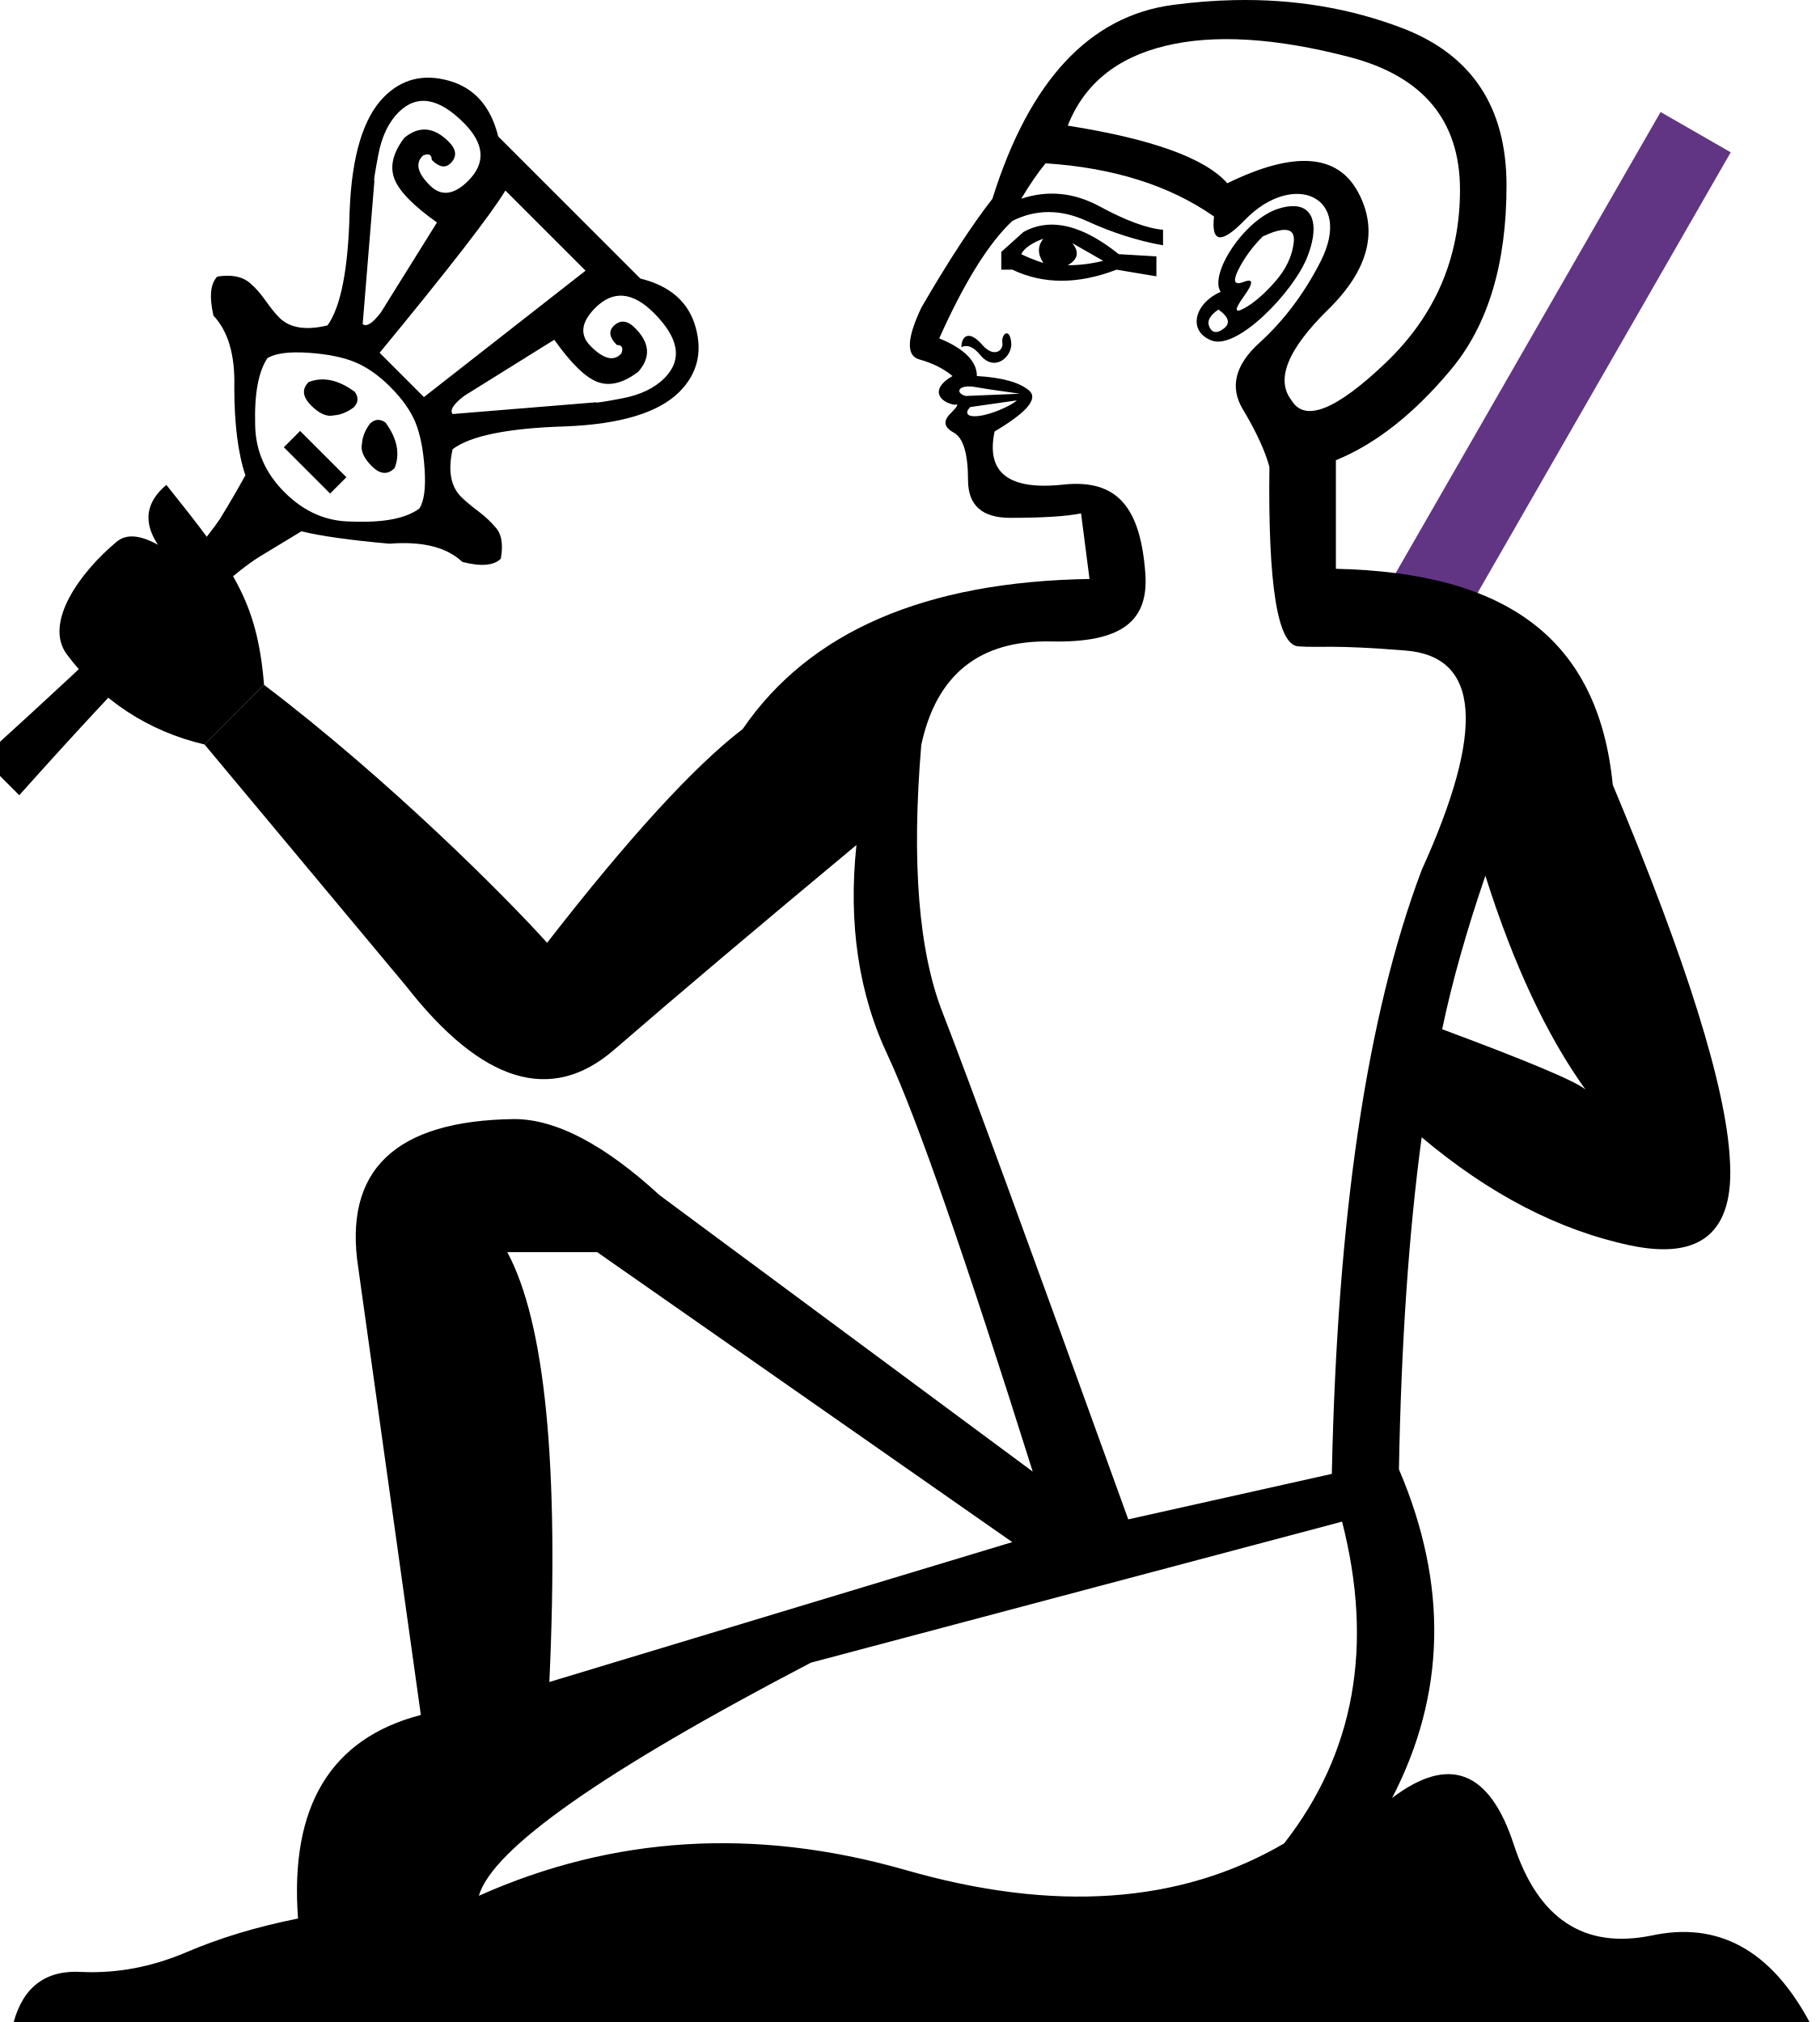
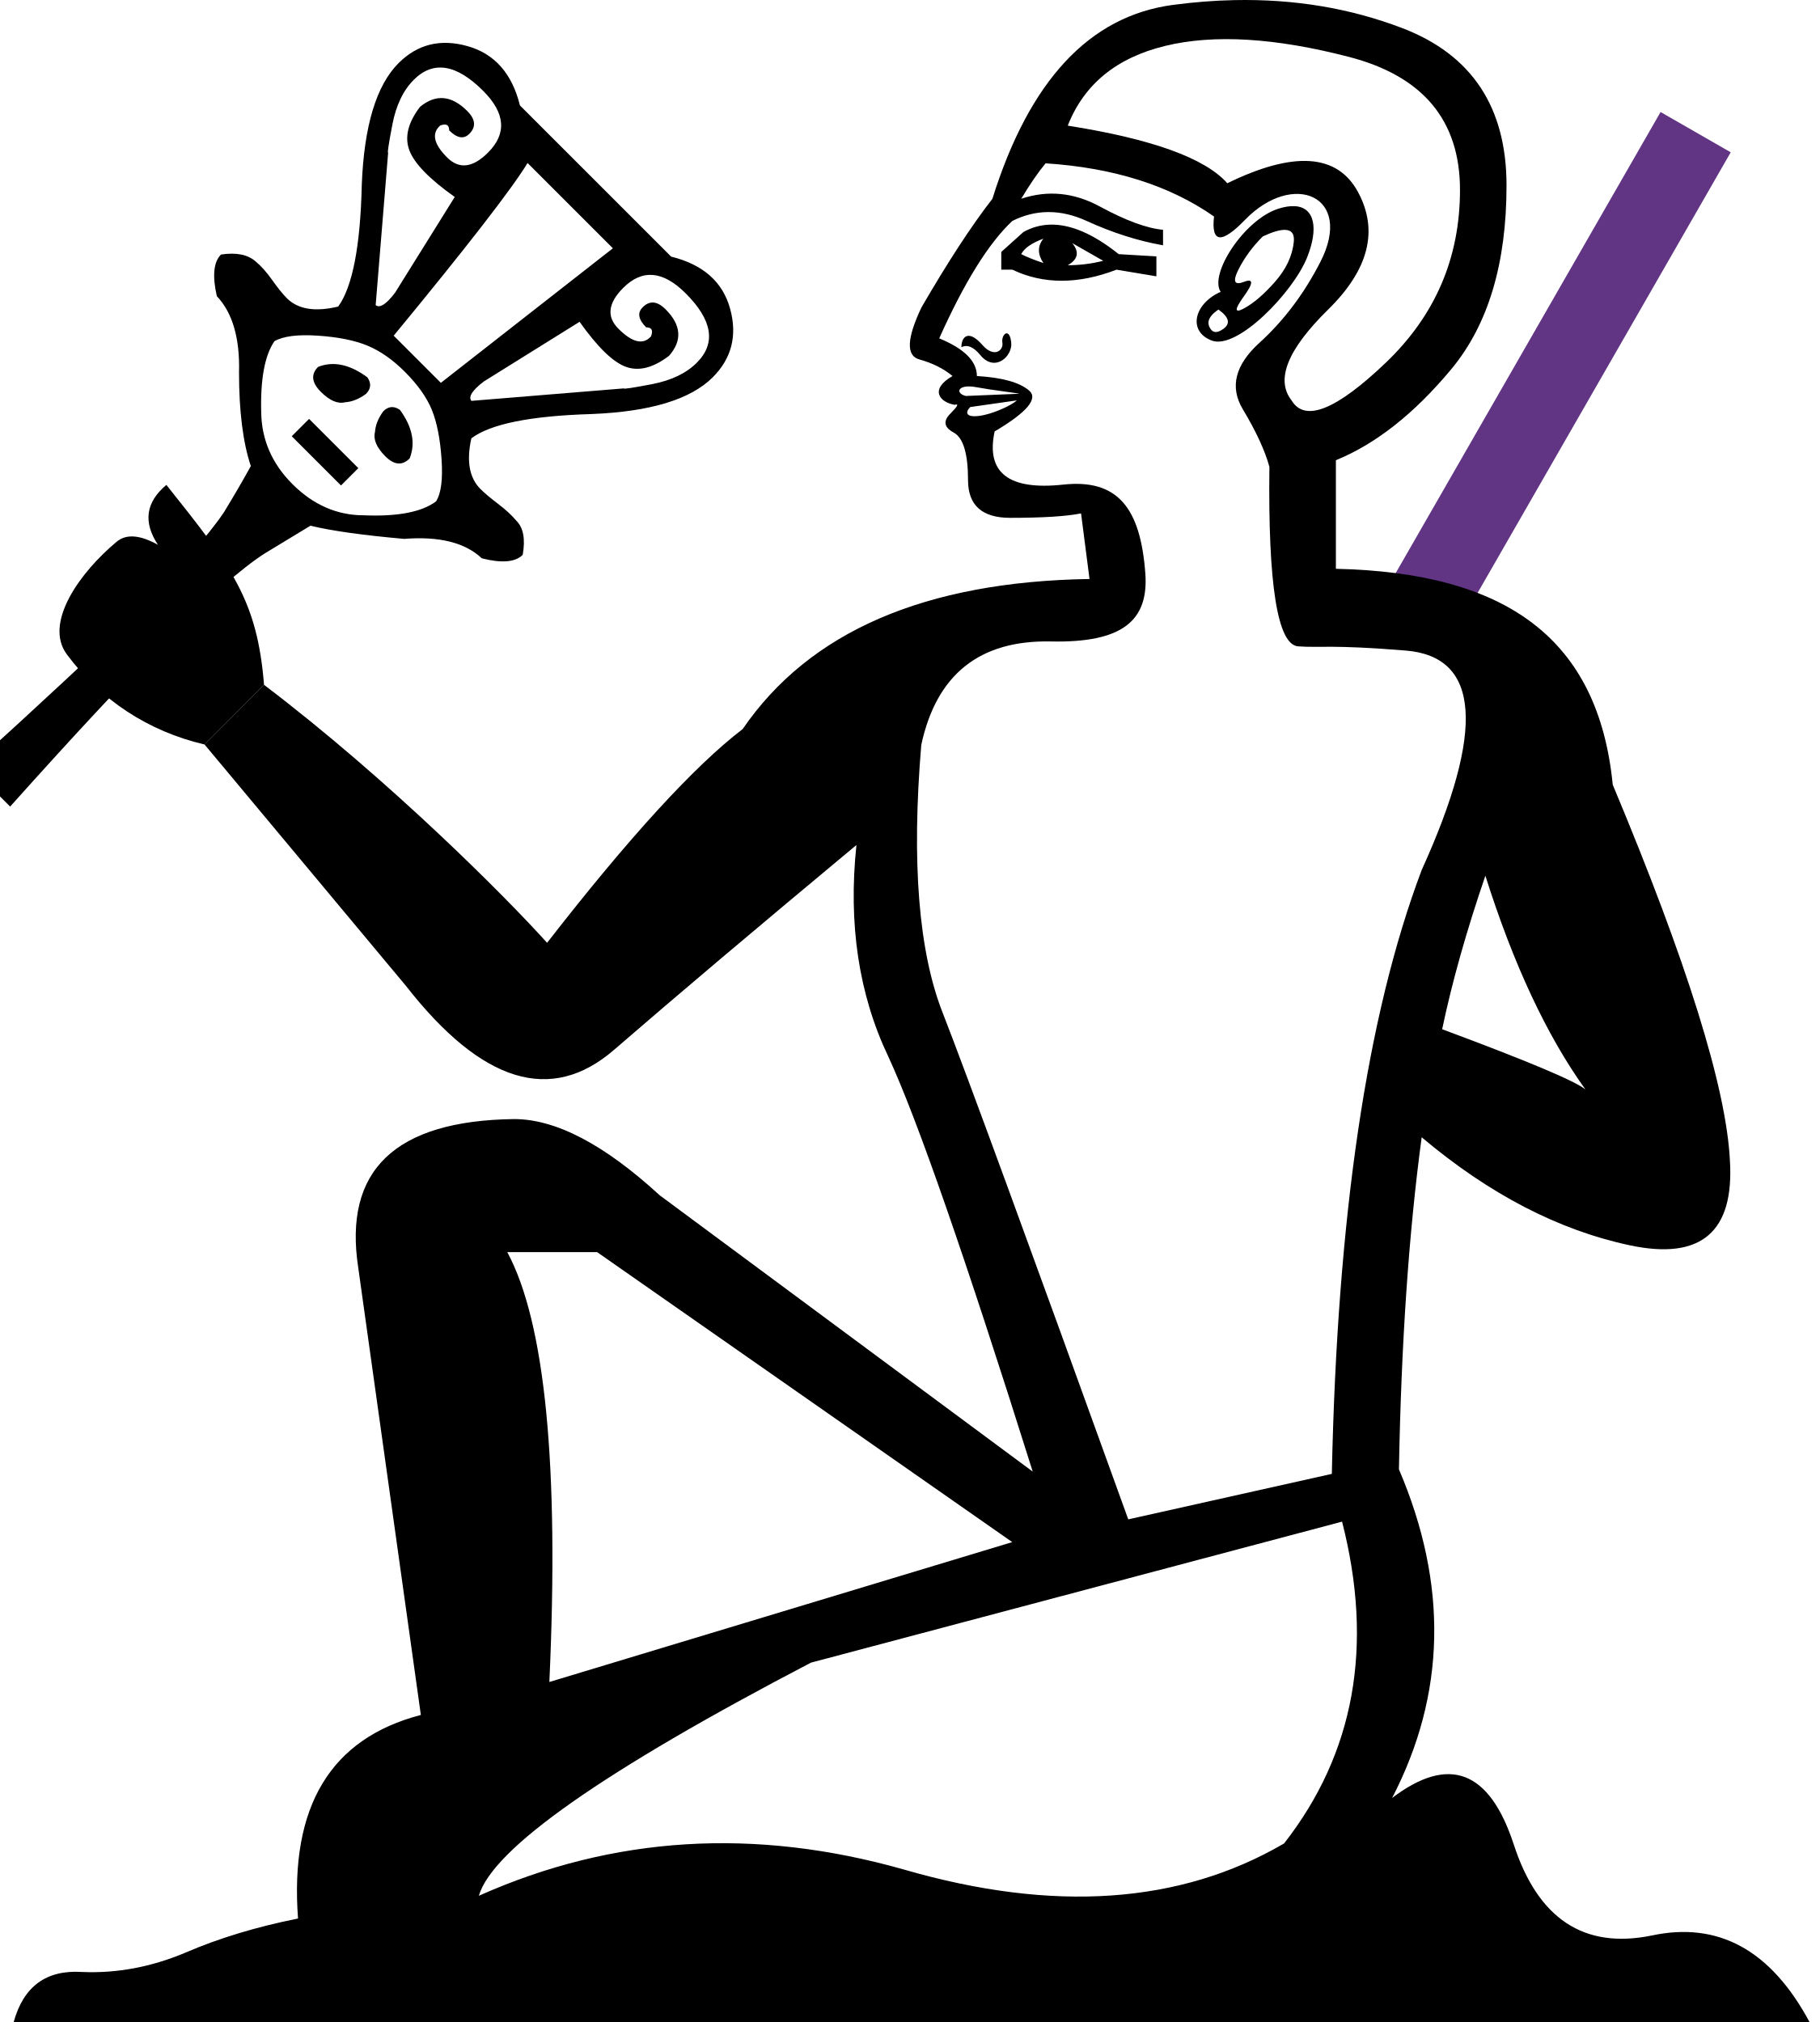
<svg xmlns="http://www.w3.org/2000/svg" width="900" height="1000" version="1.1" id="svg1">
  <defs id="defs1" />
  <path style="fill:none;stroke:#613583;stroke-width:40;stroke-linecap:butt;stroke-linejoin:miter;stroke-dasharray:none;stroke-opacity:1" d="M 706.596,295.002 838.511,65.361" id="path2" />
  <path id="path13" style="fill:#000000;stroke:none;stroke-width:1" d="m 610.371,0.055 c -9.885,0.205 -19.988,0.993 -30.307,2.363 -41.276,5.479 -71.047,37.439 -89.311,95.883 -10.228,13.15 -21.915,31.05 -35.064,53.697 -7.306,15.342 -7.673,23.924 -1.098,25.75 6.575,1.826 12.056,4.568 16.439,8.221 -11.473,6.556 -6.495,12.979 1.094,14.244 2.191,-0.731 1.461,0.732 -2.191,4.385 -3.653,3.653 -3.106,6.756 1.643,9.312 4.749,2.557 7.123,10.413 7.123,23.562 0,12.419 6.942,18.629 20.822,18.629 16.072,0 27.761,-0.732 35.066,-2.193 l 4.184,32.434 c -81.346,1.287 -138.512,26.022 -171.498,74.203 -23.996,18.372 -56.239,53.616 -96.732,105.732 -19.872,-22.121 -77.731,-80.343 -139.971,-127.585 l -29.416,29.503 99.649,119.453 c 37.494,47.992 71.8,58.49 102.92,31.494 30.745,-26.621 70.676,-60.364 119.793,-101.232 -4.124,38.993 1.124,73.863 15.746,104.607 14.248,30.745 38.056,99.17 71.426,205.277 L 326.219,591.131 c -27.37,-25.121 -51.367,-37.682 -71.988,-37.682 -58.865,0.75 -84.548,25.309 -77.049,73.676 l 30.932,221.025 c -44.618,11.623 -64.865,45.179 -60.74,100.67 -20.622,4.124 -39.18,9.749 -55.678,16.873 -16.872,7.124 -33.932,10.31 -51.18,9.561 C 22.894,974.129 11.646,982.378 6.771,1000 H 894.811 c -19.122,-35.619 -45.179,-49.866 -78.174,-42.742 -33.369,6.749 -56.055,-8.248 -68.053,-44.992 -11.998,-36.744 -32.056,-44.43 -60.176,-23.059 26.62,-51.366 27.744,-105.545 3.373,-162.535 1.125,-62.24 4.874,-116.981 11.248,-164.223 33.369,28.12 67.676,45.929 102.92,53.428 35.244,7.499 51.742,-6.561 49.492,-42.18 -1.875,-35.994 -21.184,-97.859 -57.928,-185.594 -7.124,-71.988 -52.17,-104.924 -136.906,-106.799 v -53.697 c 19.725,-8.036 38.719,-23.011 56.982,-44.928 18.264,-21.916 27.395,-52.234 27.395,-90.953 0,-38.719 -17.166,-64.653 -51.502,-77.803 C 667.731,4.061 640.027,-0.562 610.371,0.055 Z m 6.676,19.621 c 15.159,0.913 31.871,3.746 50.135,8.494 36.527,9.497 54.791,31.414 54.791,65.75 0,33.605 -12.238,62.095 -36.711,85.473 -24.474,23.378 -39.997,29.589 -46.572,18.631 -8.036,-10.228 -2.008,-25.205 18.082,-44.93 20.09,-19.725 25.021,-39.086 14.793,-58.08 -10.228,-18.994 -31.778,-20.453 -64.652,-4.381 -10.958,-12.419 -37.259,-21.919 -78.9,-28.494 8.036,-20.455 24.109,-33.605 48.217,-39.449 12.054,-2.922 25.659,-3.927 40.818,-3.014 z m -99.992,61.092 c 33.605,2.192 61.367,10.959 83.283,26.301 -1.461,13.15 3.651,13.699 15.34,1.645 23.741,-24.483 53.986,-11.877 37.258,20.82 -8.036,15.707 -18.081,29.04 -30.135,39.998 -12.054,10.958 -14.794,21.917 -8.219,32.875 6.575,10.958 10.959,20.456 13.15,28.492 -0.731,58.444 4.017,88.023 14.244,88.76 11.02,0.794 16.436,-0.919 53.18,2.08 36.744,2.999 39.368,39.182 7.873,108.545 -27.169,72 -41.748,171.246 -44.43,298.637 l -100.67,22.496 C 508.813,615.314 478.256,531.891 466.258,501.146 454.26,470.777 450.698,426.533 455.572,368.418 c 7.499,-34.869 28.869,-51.928 64.113,-51.178 35.244,0.75 48.433,-10.2 46.68,-33.744 -2.387,-32.055 -13.515,-46.754 -40.545,-43.832 -27.03,2.922 -38.354,-5.843 -33.971,-26.299 16.072,-9.497 21.735,-16.257 16.986,-20.275 -4.749,-4.018 -13.335,-6.391 -25.754,-7.121 0,-7.305 -6.21,-13.517 -18.629,-18.631 12.419,-27.761 24.473,-47.12 36.162,-58.078 11.689,-5.844 23.926,-5.844 36.711,0 12.785,5.844 25.387,9.863 37.807,12.055 v -7.672 c -8.036,-0.731 -18.448,-4.566 -31.232,-11.506 C 531.116,95.197 518.15,93.918 505,98.301 c 4.383,-7.305 8.402,-13.15 12.055,-17.533 z M 640.283,101.961 c -2.291,-0.132 -5.012,0.267 -8.168,1.271 -16.776,5.338 -34.342,32.319 -28.49,41.096 -13.33,5.924 -16.327,19.629 -4.385,24.107 12.603,4.726 40.231,-23.868 47.121,-41.094 5.714,-14.287 3.851,-24.81 -6.078,-25.381 z m -121.111,9.141 c -4.609,0.143 -8.967,1.356 -13.076,3.639 l -10.959,9.861 v 8.768 h 5.479 c 15.342,7.305 32.51,7.305 51.504,0 l 19.725,3.287 v -9.861 l -18.627,-1.098 c -12.556,-10.045 -23.906,-14.91 -34.045,-14.596 z m 116.301,2.58 c 3.287,0.09 4.725,2.086 4.314,5.99 -0.731,6.94 -3.837,13.515 -9.316,19.725 -5.479,6.21 -10.593,10.592 -15.342,13.148 -4.748,2.557 -4.748,0.548 0,-6.027 4.748,-6.575 4.748,-8.947 0,-7.121 -4.748,1.826 -5.661,-0.183 -2.738,-6.027 2.922,-5.844 6.941,-11.324 12.055,-16.438 4.794,-2.237 8.47,-3.32 11.027,-3.25 z m -119.516,4.346 c -2.923,3.653 -2.923,7.671 0,12.055 -4.383,-1.461 -8.035,-2.924 -10.957,-4.385 1.461,-2.922 5.113,-5.478 10.957,-7.67 z m 14.246,2.191 15.342,8.768 c -5.844,1.461 -11.689,2.189 -17.533,2.189 5.114,-2.922 5.844,-6.574 2.191,-10.957 z m 72.324,32.873 c 5.114,3.653 6.027,6.76 2.74,9.316 -3.287,2.557 -5.662,2.375 -7.123,-0.547 -1.461,-2.922 -3.6e-4,-5.845 4.383,-8.768 z m -104.697,11.754 c -1.29,-0.035 -2.549,2.272 -2.145,4.686 0.627,3.762 -4.101,7.678 -9.863,1.094 -7.029,-8.034 -10.41,-3.976 -10.41,1.098 2.922,-1.461 6.027,-0.182 9.314,3.836 7.241,8.85 16.008,0.622 15.34,-6.027 -0.339,-3.388 -1.295,-4.66 -2.236,-4.686 z m -18.293,26.268 c 0.884,0.026 1.883,0.131 2.998,0.334 4.018,0.731 8.767,1.461 14.246,2.191 5.479,0.731 7.852,1.098 7.121,1.098 l -26.297,1.094 c -4.805,-1.202 -4.256,-4.898 1.932,-4.717 z m 23.271,6.91 c -2.349,2.349 -11.975,6.847 -18.629,7.67 -6.709,0.83 -6.928,-1.84 -4.385,-4.383 z m 231.717,235.072 c 13.873,43.868 30.369,79.112 49.49,105.732 -4.874,-4.124 -28.493,-14.061 -70.861,-29.809 4.874,-23.246 11.998,-48.553 21.371,-75.924 z M 250.855,619.252 h 44.432 l 205.277,143.412 -228.898,69.176 c 4.874,-106.857 -2.064,-177.719 -20.811,-212.588 z m 412.807,133.289 c 15.747,61.49 6.185,114.545 -28.684,159.162 -51.366,29.995 -113.981,34.305 -187.844,12.934 -73.862,-20.996 -143.974,-16.684 -210.338,12.936 6.749,-23.246 61.488,-61.677 164.221,-115.293 z" />
  <path d="m 82.27,239.811 c -10.204,8.543 -11.587,18.423 -4.148,29.636 -9.183,-5.093 -15.81,-5.38 -20.45,-1.516 -18.059,15.039 -36.185,40.129 -24.612,55.702 16.787,22.59 40.156,38.018 68.095,44.562 l 29.416,-29.503 c -3.394,-41.858 -15.672,-58.018 -48.3,-98.881 z" style="fill:#000000;stroke:none;stroke-width:1" id="path1" />
-   <path style="fill:#000000;stroke:none;stroke-width:1" d="M 289.553,133.871 249.917,94.235 q -10.956,18.046 -62.193,80.239 l 21.913,21.913 z m -110.208,26.424 q 2.901,2.255 9.023,-5.8 l 27.713,-44.47 q -17.724,-12.567 -21.106,-21.752 -3.384,-9.184 4.995,-20.14 10.957,-9.023 21.913,1.933 5.8,5.8 0.967,10.634 -3.867,3.867 -9.345,-1.611 -1.6e-4,-3.867 -4.189,-2.255 -6.123,5.478 3.222,14.823 8.378,8.378 19.012,-2.256 13.212,-13.212 -2.256,-28.68 -18.69,-18.69 -32.225,-5.156 -7.412,7.412 -9.989,20.946 -2.578,13.534 -1.933,12.89 z m 28.035,91.195 q 3.545,-5.478 2.578,-19.657 -0.967,-14.179 -4.511,-22.88 -3.545,-8.7 -12.568,-17.723 -8.378,-8.378 -17.24,-12.084 -8.862,-3.706 -23.04,-4.672 -14.179,-0.967 -20.301,2.578 -6.767,9.99 -6.123,33.191 0.322,19.012 14.501,33.191 14.501,14.501 33.191,14.501 23.524,0.967 33.513,-6.445 z m -23.523,-20.947 q -6.123,-6.123 -4.834,-11.278 0.322,-4.834 3.867,-9.668 3.545,-3.545 7.734,-0.644 8.701,11.923 4.511,22.557 -5.156,5.156 -11.279,-0.967 z m -12.567,5.478 -8.056,8.056 -22.879,-22.879 8.056,-8.056 z m 123.42,-37.058 q -0.644,0.644 12.89,-1.933 13.534,-2.578 20.946,-9.99 13.534,-13.534 -5.156,-32.225 -15.79,-15.79 -29.002,-2.578 -10.634,10.634 -2.256,19.012 9.667,9.667 15.146,3.545 1.61,-4.19 -2.255,-4.189 -5.478,-5.478 -1.611,-9.345 4.834,-4.834 10.634,0.967 10.956,10.956 1.611,21.59 -10.957,8.378 -19.979,5.156 -9.023,-3.222 -21.591,-20.945 l -44.47,27.713 q -8.056,6.122 -5.8,9.023 z m -140.821,1.611 q -6.445,-6.445 -1.289,-11.601 10.634,-4.189 22.88,4.834 2.901,4.189 -0.644,7.734 -4.833,3.545 -9.668,3.867 -5.156,1.289 -11.279,-4.834 z m -38.025,-9.023 q 0.644,-23.846 -10.312,-35.447 -3.222,-14.179 1.934,-19.335 10.634,-1.611 16.112,3.222 3.868,3.222 7.734,8.701 3.866,5.479 6.766,8.379 7.734,7.734 23.846,3.867 9.99,-13.856 10.956,-56.715 1.611,-40.925 17.079,-56.393 13.212,-13.212 32.063,-7.895 18.851,5.317 24.329,27.552 l 70.249,70.249 q 22.235,5.478 27.391,24.168 5.156,18.69 -8.056,31.902 -15.468,15.468 -56.393,17.079 -42.536,1.289 -55.748,11.279 -3.545,15.79 4.189,23.524 2.9,2.9 8.217,6.929 5.317,4.028 8.54,7.894 4.834,4.834 2.9,15.79 -5.156,5.156 -19.012,1.611 -11.601,-10.956 -36.091,-9.023 -29.002,-2.578 -43.503,-6.123 -9.668,5.8 -21.268,12.89 -16.112,10.312 -48.337,42.536 Q 53.348,344.297 9.523,393.278 L -8.845,374.91 q 48.659,-44.148 75.083,-69.927 31.902,-32.547 42.536,-48.337 7.089,-11.601 12.567,-21.59 -5.478,-16.434 -5.478,-43.503 z" id="path4" />
+   <path style="fill:#000000;stroke:none;stroke-width:1" d="M 303.07,122.797 260.882,80.61 q -11.662,19.207 -66.197,85.404 l 23.323,23.323 z M 185.768,150.922 q 3.087,2.4 9.604,-6.174 l 29.497,-47.332 q -18.864,-13.376 -22.465,-23.152 -3.601,-9.775 5.316,-21.437 11.662,-9.603 23.323,2.058 6.174,6.174 1.029,11.319 -4.116,4.116 -9.947,-1.715 -1.7e-4,-4.116 -4.459,-2.401 -6.517,5.83 3.43,15.777 8.918,8.918 20.236,-2.401 14.062,-14.062 -2.401,-30.526 -19.893,-19.893 -34.299,-5.488 -7.889,7.889 -10.632,22.294 -2.744,14.405 -2.058,13.719 z m 29.84,97.065 q 3.773,-5.831 2.744,-20.922 -1.029,-15.092 -4.802,-24.352 -3.773,-9.26 -13.377,-18.864 -8.918,-8.918 -18.35,-12.862 -9.432,-3.944 -24.524,-4.973 -15.092,-1.029 -21.608,2.744 -7.203,10.633 -6.517,35.328 0.343,20.236 15.434,35.328 15.434,15.434 35.328,15.434 25.038,1.029 35.671,-6.86 z M 190.571,225.692 q -6.517,-6.517 -5.145,-12.004 0.343,-5.145 4.116,-10.29 3.773,-3.773 8.232,-0.686 9.261,12.69 4.802,24.009 -5.488,5.488 -12.005,-1.029 z m -13.376,5.831 -8.575,8.575 -24.352,-24.352 8.575,-8.575 z m 131.364,-39.444 q -0.686,0.686 13.719,-2.058 14.405,-2.744 22.294,-10.633 14.406,-14.406 -5.488,-34.299 -16.806,-16.806 -30.869,-2.744 -11.319,11.319 -2.401,20.236 10.29,10.29 16.121,3.773 1.714,-4.46 -2.401,-4.459 -5.831,-5.831 -1.715,-9.947 5.145,-5.145 11.318,1.029 11.662,11.662 1.715,22.98 -11.662,8.917 -21.265,5.488 -9.604,-3.43 -22.981,-22.294 l -47.332,29.497 q -8.575,6.516 -6.174,9.604 z M 158.673,193.795 q -6.86,-6.86 -1.372,-12.348 11.319,-4.459 24.352,5.145 3.087,4.458 -0.686,8.232 -5.144,3.773 -10.29,4.116 -5.488,1.372 -12.005,-5.145 z m -40.472,-9.604 q 0.686,-25.381 -10.976,-37.728 -3.43,-15.092 2.058,-20.579 11.318,-1.715 17.149,3.43 4.116,3.429 8.232,9.261 4.115,5.832 7.202,8.918 8.232,8.232 25.381,4.116 10.633,-14.748 11.661,-60.366 1.715,-43.559 18.178,-60.023 14.062,-14.062 34.127,-8.403 20.065,5.659 25.896,29.325 l 74.771,74.771 q 23.666,5.831 29.154,25.724 5.488,19.893 -8.575,33.956 -16.463,16.463 -60.023,18.178 -45.274,1.372 -59.337,12.005 -3.773,16.806 4.459,25.038 3.087,3.087 8.746,7.375 5.659,4.288 9.09,8.403 5.145,5.145 3.087,16.806 -5.488,5.488 -20.236,1.715 -12.348,-11.661 -38.415,-9.603 -30.869,-2.744 -46.303,-6.517 -10.29,6.174 -22.637,13.719 -17.149,10.976 -51.448,45.274 -27.782,27.782 -74.428,79.916 L -14.536,379.351 q 51.791,-46.989 79.916,-74.428 33.955,-34.642 45.274,-51.448 7.545,-12.348 13.376,-22.98 -5.831,-17.492 -5.831,-46.303 z" id="path4" />
</svg>
